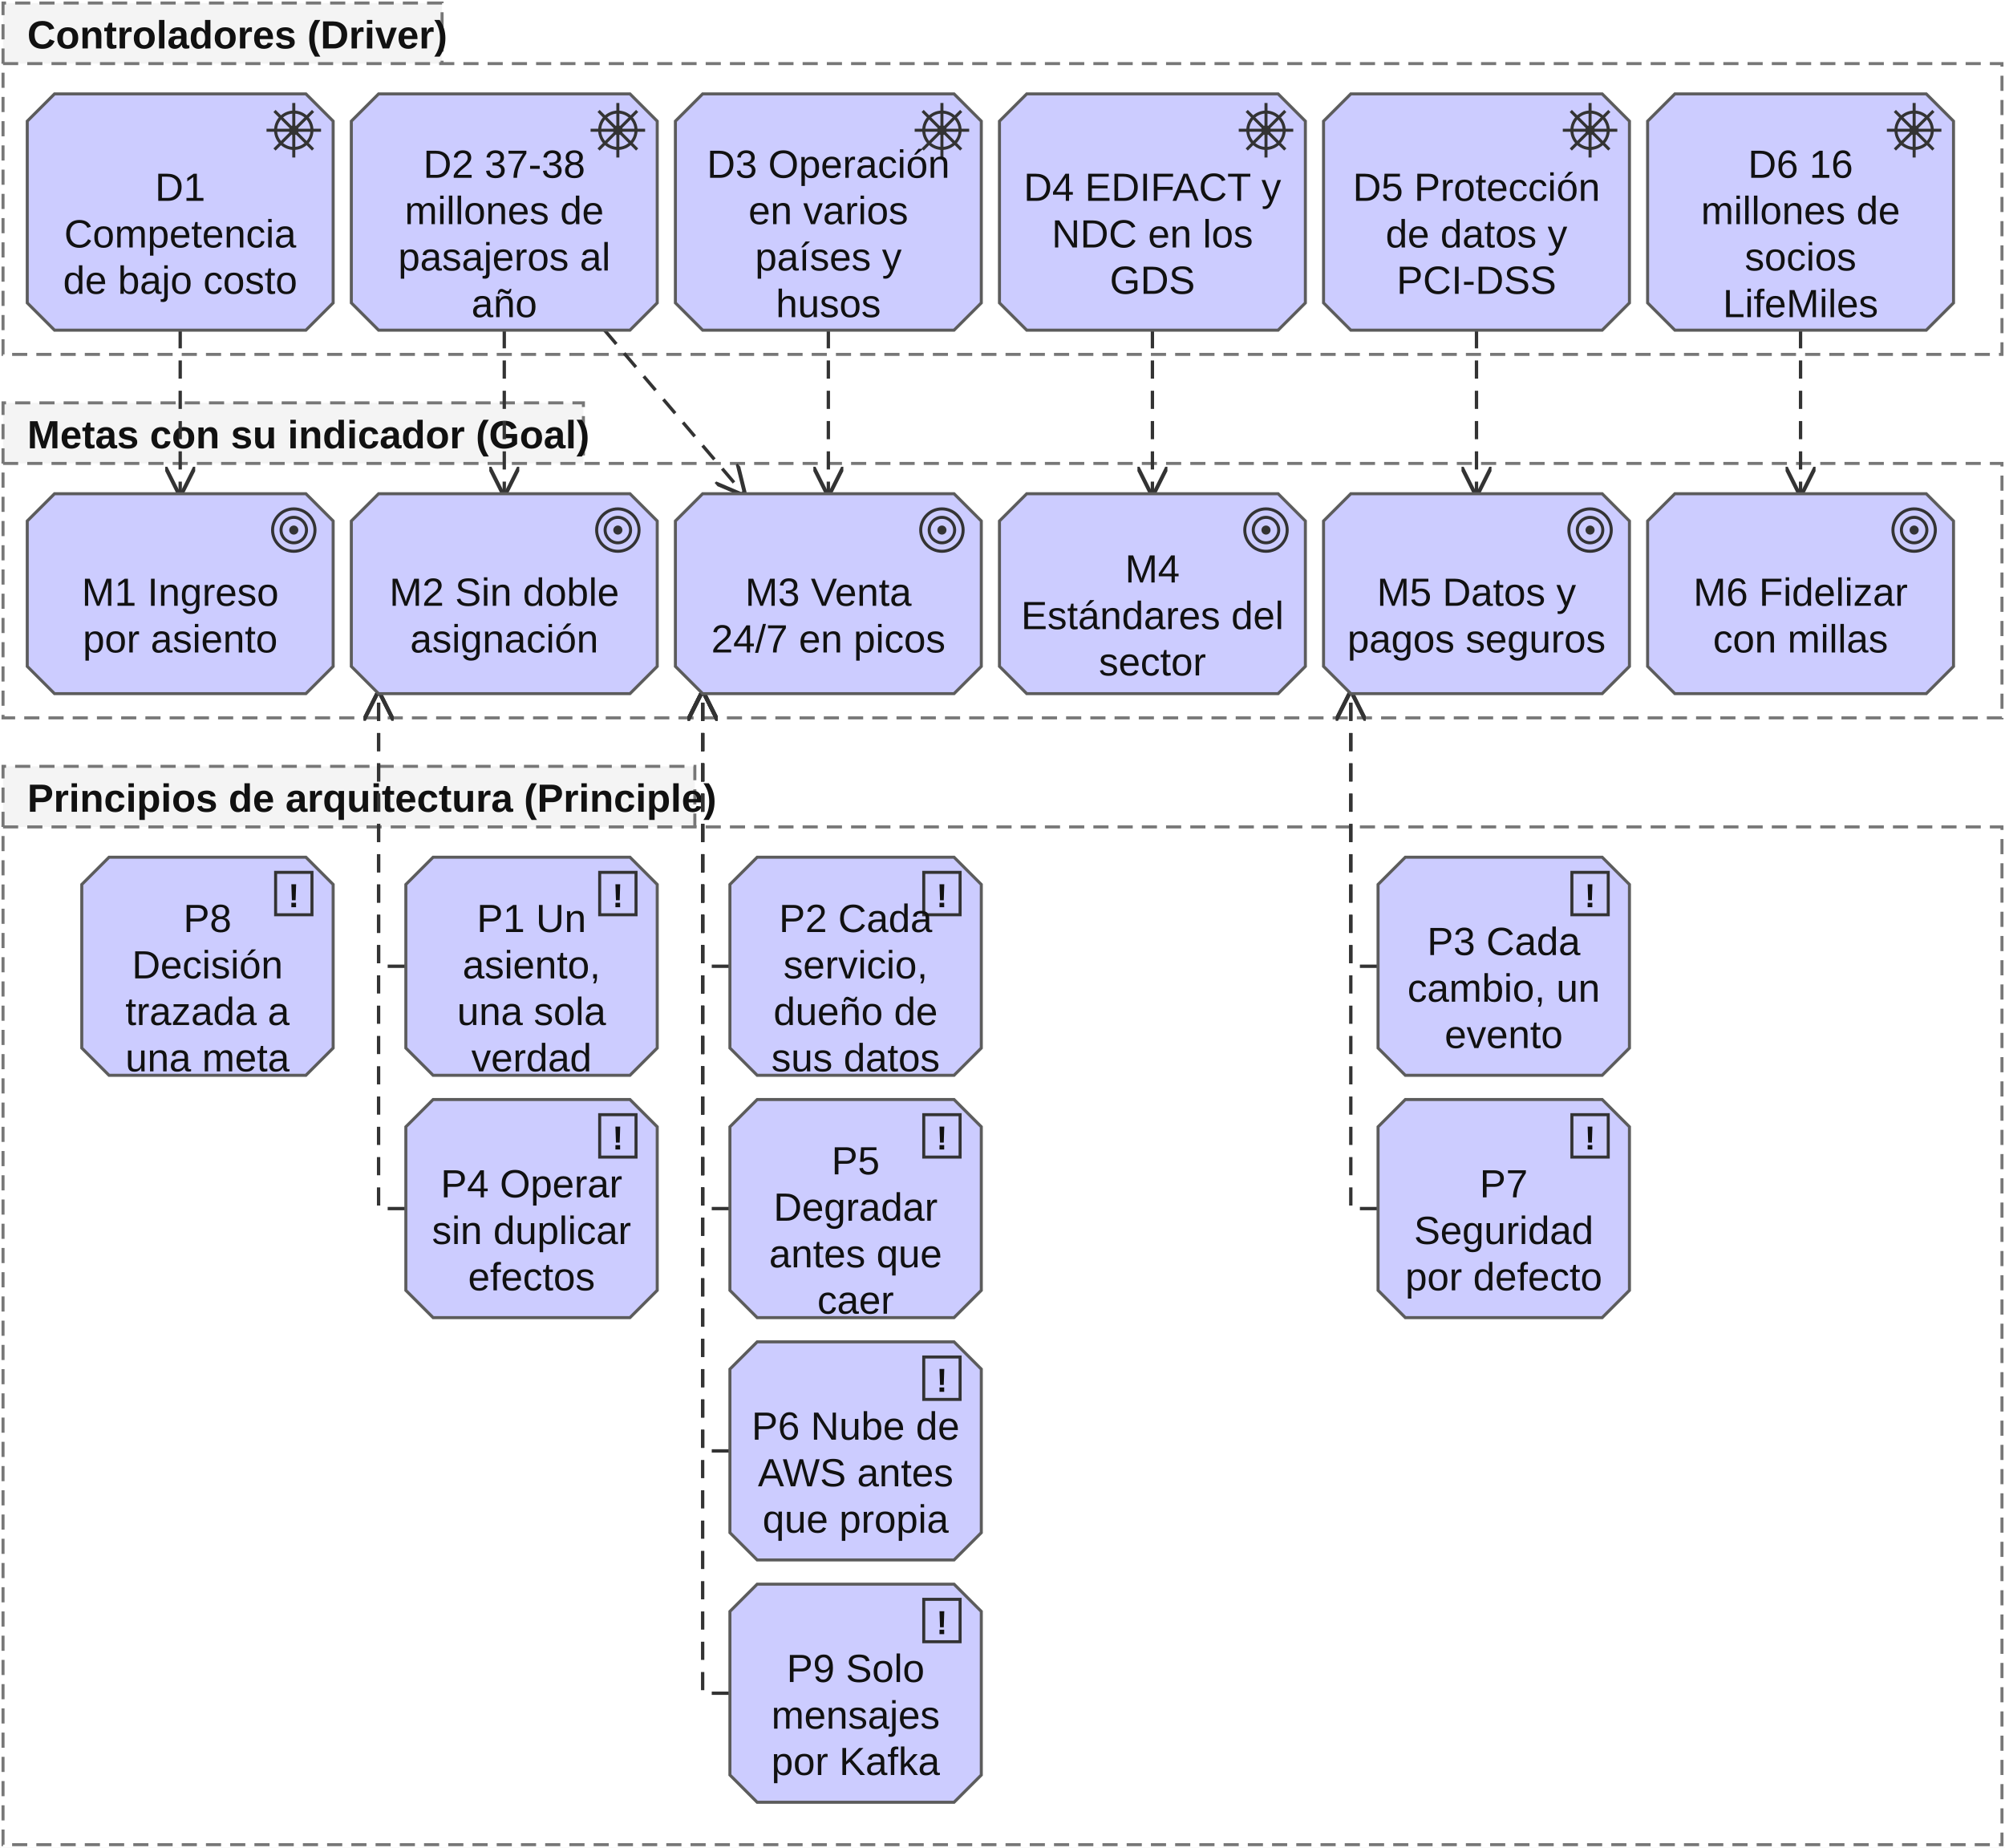
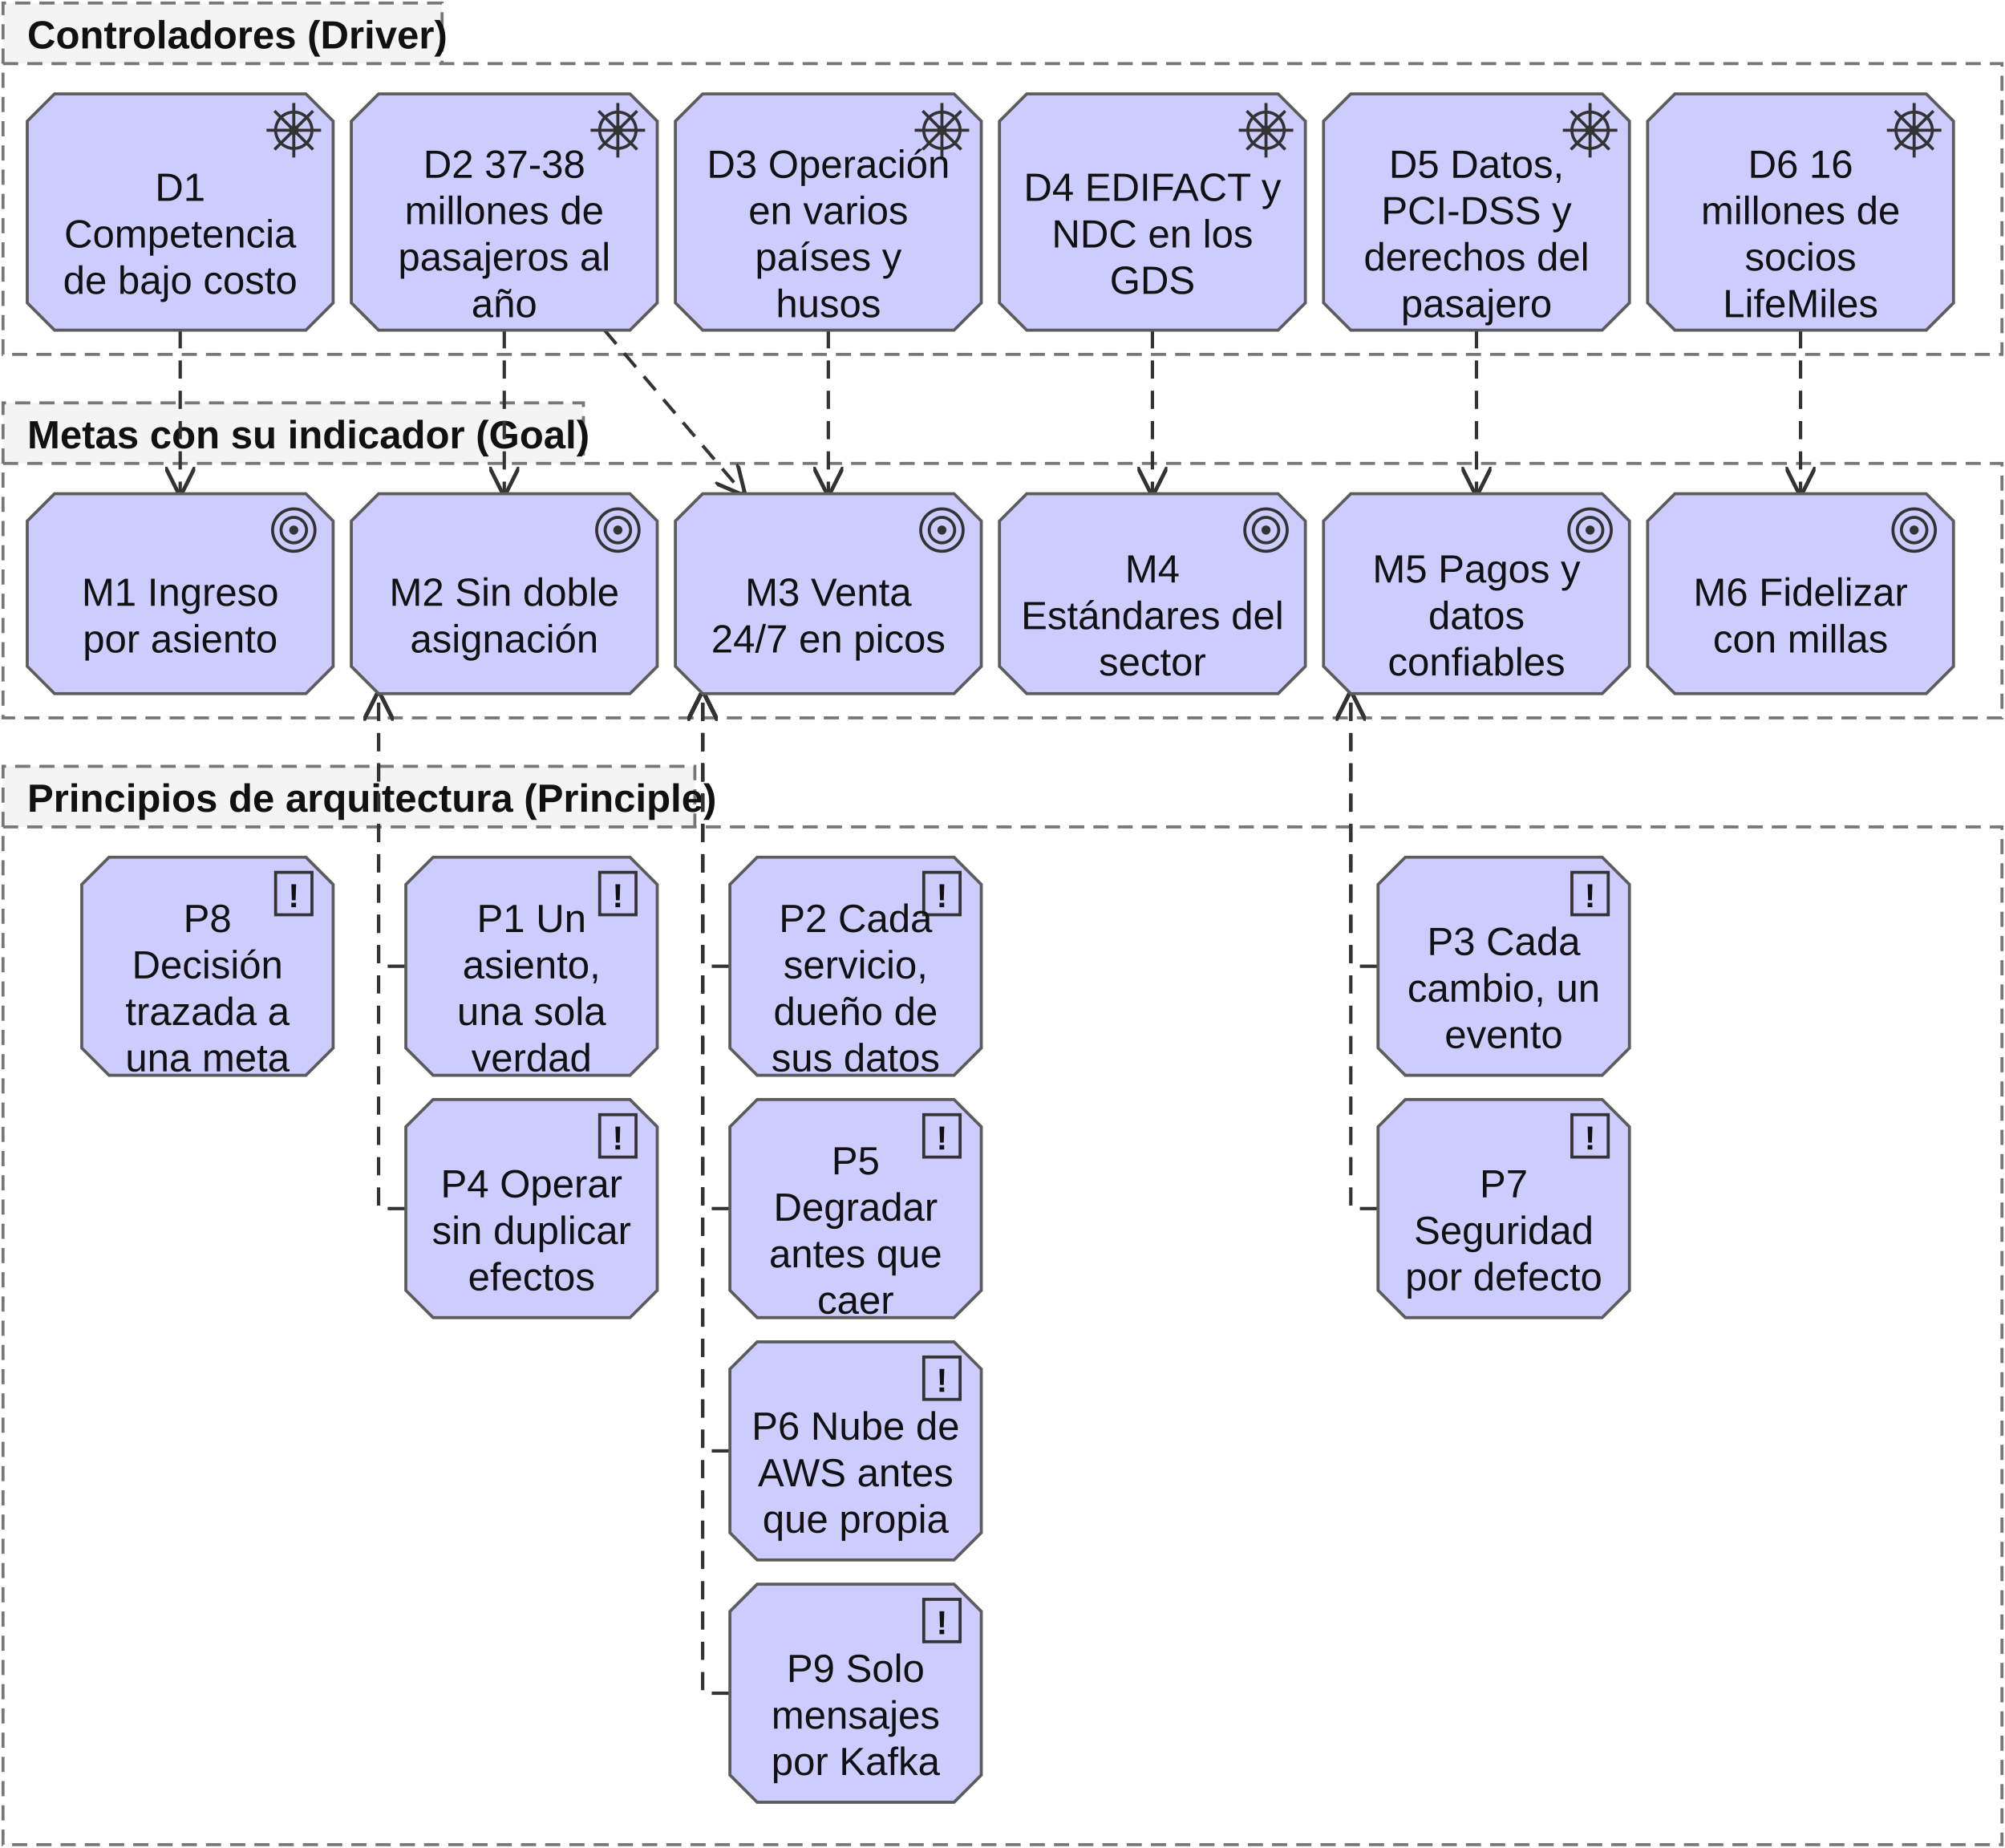
<svg xmlns="http://www.w3.org/2000/svg" width="662" height="610" viewBox="-1 -1 662 610" font-family="Arial, Helvetica, sans-serif" font-size="13px" fill="#111">
  <defs>
    <marker id="open" viewBox="0 0 10 10" refX="9" refY="5" markerWidth="9" markerHeight="9" orient="auto">
      <path d="M0 0 L10 5 L0 10" fill="none" stroke="#333" stroke-width="1.3" />
    </marker>
    <marker id="hollow" viewBox="0 0 10 10" refX="9.5" refY="5" markerWidth="10" markerHeight="10" orient="auto">
      <path d="M0 0 L10 5 L0 10 Z" fill="#fff" stroke="#333" />
    </marker>
    <marker id="filled" viewBox="0 0 10 10" refX="9.5" refY="5" markerWidth="9" markerHeight="9" orient="auto">
      <path d="M0 0 L10 5 L0 10 Z" fill="#333" />
    </marker>
    <marker id="dot" viewBox="0 0 10 10" refX="5" refY="5" markerWidth="7" markerHeight="7">
      <circle cx="5" cy="5" r="4" fill="#333" />
    </marker>
  </defs>
  <rect x="-1" y="-1" width="662" height="610" fill="#fff" />
  <path d="M0 20 V0 H144.96 V20" fill="#f4f4f4" stroke="#777" stroke-dasharray="5 3" />
  <rect x="0" y="20" width="660" height="96" fill="none" stroke="#777" stroke-dasharray="5 3" />
  <text x="8" y="15" font-weight="bold">Controladores (Driver)</text>
  <path d="M0 152 V132 H191.63 V152" fill="#f4f4f4" stroke="#777" stroke-dasharray="5 3" />
  <rect x="0" y="152" width="660" height="84" fill="none" stroke="#777" stroke-dasharray="5 3" />
  <text x="8" y="147" font-weight="bold">Metas con su indicador (Goal)</text>
  <path d="M0 272 V252 H228.42 V272" fill="#f4f4f4" stroke="#777" stroke-dasharray="5 3" />
  <rect x="0" y="272" width="660" height="336" fill="none" stroke="#777" stroke-dasharray="5 3" />
  <text x="8" y="267" font-weight="bold">Principios de arquitectura (Principle)</text>
  <polyline points="58.5,108.0 58.5,162.0" fill="none" stroke="#333" stroke-width="1.1" stroke-dasharray="6 4" marker-end="url(#open)" />
  <polyline points="165.5,108.0 165.5,162.0" fill="none" stroke="#333" stroke-width="1.1" stroke-dasharray="6 4" marker-end="url(#open)" />
  <polyline points="198.6,108.0 244.5,162.0" fill="none" stroke="#333" stroke-width="1.1" stroke-dasharray="6 4" marker-end="url(#open)" />
  <polyline points="272.5,108.0 272.5,162.0" fill="none" stroke="#333" stroke-width="1.1" stroke-dasharray="6 4" marker-end="url(#open)" />
  <polyline points="379.5,108.0 379.5,162.0" fill="none" stroke="#333" stroke-width="1.1" stroke-dasharray="6 4" marker-end="url(#open)" />
  <polyline points="486.5,108.0 486.5,162.0" fill="none" stroke="#333" stroke-width="1.1" stroke-dasharray="6 4" marker-end="url(#open)" />
  <polyline points="593.5,108.0 593.5,162.0" fill="none" stroke="#333" stroke-width="1.1" stroke-dasharray="6 4" marker-end="url(#open)" />
  <polyline points="133.0,318.0 124.0,318.0 124.0,228.0" fill="none" stroke="#333" stroke-width="1.1" stroke-dasharray="6 4" marker-end="url(#open)" />
  <polyline points="240.0,318.0 231.0,318.0 231.0,228.0" fill="none" stroke="#333" stroke-width="1.1" stroke-dasharray="6 4" marker-end="url(#open)" />
  <polyline points="454.0,318.0 445.0,318.0 445.0,228.0" fill="none" stroke="#333" stroke-width="1.1" stroke-dasharray="6 4" marker-end="url(#open)" />
  <polyline points="133.0,398.0 124.0,398.0 124.0,228.0" fill="none" stroke="#333" stroke-width="1.1" stroke-dasharray="6 4" marker-end="url(#open)" />
  <polyline points="240.0,398.0 231.0,398.0 231.0,228.0" fill="none" stroke="#333" stroke-width="1.1" stroke-dasharray="6 4" marker-end="url(#open)" />
  <polyline points="240.0,478.0 231.0,478.0 231.0,228.0" fill="none" stroke="#333" stroke-width="1.1" stroke-dasharray="6 4" marker-end="url(#open)" />
  <polyline points="454.0,398.0 445.0,398.0 445.0,228.0" fill="none" stroke="#333" stroke-width="1.1" stroke-dasharray="6 4" marker-end="url(#open)" />
  <polyline points="240.0,558.0 231.0,558.0 231.0,228.0" fill="none" stroke="#333" stroke-width="1.1" stroke-dasharray="6 4" marker-end="url(#open)" />
  <path d="M17 30 H100 L109 39 V99 L100 108 H17 L8 99 V39 Z" fill="rgb(204,204,255)" stroke="#5c5c5c" />
  <circle cx="96" cy="42" r="6" fill="none" stroke="#333" />
  <circle cx="96" cy="42" r="1.6" fill="#333" />
  <line x1="87" y1="42" x2="105" y2="42" stroke="#333" />
  <line x1="89.636" y1="35.636" x2="102.364" y2="48.364" stroke="#333" />
  <line x1="96" y1="33" x2="96" y2="51" stroke="#333" />
  <line x1="102.364" y1="35.636" x2="89.636" y2="48.364" stroke="#333" />
  <text x="58.5" y="65.3" text-anchor="middle">D1</text>
  <text x="58.5" y="80.7" text-anchor="middle">Competencia</text>
  <text x="58.5" y="96.0" text-anchor="middle">de bajo costo</text>
  <path d="M124 30 H207 L216 39 V99 L207 108 H124 L115 99 V39 Z" fill="rgb(204,204,255)" stroke="#5c5c5c" />
  <circle cx="203" cy="42" r="6" fill="none" stroke="#333" />
  <circle cx="203" cy="42" r="1.6" fill="#333" />
  <line x1="194" y1="42" x2="212" y2="42" stroke="#333" />
  <line x1="196.636" y1="35.636" x2="209.364" y2="48.364" stroke="#333" />
  <line x1="203" y1="33" x2="203" y2="51" stroke="#333" />
  <line x1="209.364" y1="35.636" x2="196.636" y2="48.364" stroke="#333" />
  <text x="165.5" y="57.7" text-anchor="middle">D2 37-38</text>
  <text x="165.5" y="73.0" text-anchor="middle">millones de</text>
  <text x="165.5" y="88.3" text-anchor="middle">pasajeros al</text>
  <text x="165.5" y="103.7" text-anchor="middle">año</text>
  <path d="M231 30 H314 L323 39 V99 L314 108 H231 L222 99 V39 Z" fill="rgb(204,204,255)" stroke="#5c5c5c" />
  <circle cx="310" cy="42" r="6" fill="none" stroke="#333" />
  <circle cx="310" cy="42" r="1.6" fill="#333" />
  <line x1="301" y1="42" x2="319" y2="42" stroke="#333" />
  <line x1="303.636" y1="35.636" x2="316.364" y2="48.364" stroke="#333" />
  <line x1="310" y1="33" x2="310" y2="51" stroke="#333" />
  <line x1="316.364" y1="35.636" x2="303.636" y2="48.364" stroke="#333" />
  <text x="272.5" y="57.7" text-anchor="middle">D3 Operación</text>
  <text x="272.5" y="73.0" text-anchor="middle">en varios</text>
  <text x="272.5" y="88.3" text-anchor="middle">países y</text>
  <text x="272.5" y="103.7" text-anchor="middle">husos</text>
  <path d="M338 30 H421 L430 39 V99 L421 108 H338 L329 99 V39 Z" fill="rgb(204,204,255)" stroke="#5c5c5c" />
  <circle cx="417" cy="42" r="6" fill="none" stroke="#333" />
  <circle cx="417" cy="42" r="1.6" fill="#333" />
  <line x1="408" y1="42" x2="426" y2="42" stroke="#333" />
  <line x1="410.636" y1="35.636" x2="423.364" y2="48.364" stroke="#333" />
  <line x1="417" y1="33" x2="417" y2="51" stroke="#333" />
  <line x1="423.364" y1="35.636" x2="410.636" y2="48.364" stroke="#333" />
  <text x="379.5" y="65.3" text-anchor="middle">D4 EDIFACT y</text>
  <text x="379.5" y="80.7" text-anchor="middle">NDC en los</text>
  <text x="379.5" y="96.0" text-anchor="middle">GDS</text>
  <path d="M445 30 H528 L537 39 V99 L528 108 H445 L436 99 V39 Z" fill="rgb(204,204,255)" stroke="#5c5c5c" />
  <circle cx="524" cy="42" r="6" fill="none" stroke="#333" />
  <circle cx="524" cy="42" r="1.6" fill="#333" />
  <line x1="515" y1="42" x2="533" y2="42" stroke="#333" />
  <line x1="517.636" y1="35.636" x2="530.364" y2="48.364" stroke="#333" />
  <line x1="524" y1="33" x2="524" y2="51" stroke="#333" />
  <line x1="530.364" y1="35.636" x2="517.636" y2="48.364" stroke="#333" />
-   <text x="486.5" y="65.3" text-anchor="middle">D5 Protección</text>
-   <text x="486.5" y="80.7" text-anchor="middle">de datos y</text>
-   <text x="486.5" y="96.0" text-anchor="middle">PCI-DSS</text>
+   <text x="486.5" y="57.7" text-anchor="middle">D5 Datos,</text>
+   <text x="486.5" y="73.0" text-anchor="middle">PCI-DSS y</text>
+   <text x="486.5" y="88.3" text-anchor="middle">derechos del</text>
+   <text x="486.5" y="103.7" text-anchor="middle">pasajero</text>
  <path d="M552 30 H635 L644 39 V99 L635 108 H552 L543 99 V39 Z" fill="rgb(204,204,255)" stroke="#5c5c5c" />
  <circle cx="631" cy="42" r="6" fill="none" stroke="#333" />
  <circle cx="631" cy="42" r="1.6" fill="#333" />
  <line x1="622" y1="42" x2="640" y2="42" stroke="#333" />
  <line x1="624.636" y1="35.636" x2="637.364" y2="48.364" stroke="#333" />
  <line x1="631" y1="33" x2="631" y2="51" stroke="#333" />
  <line x1="637.364" y1="35.636" x2="624.636" y2="48.364" stroke="#333" />
  <text x="593.5" y="57.7" text-anchor="middle">D6 16</text>
  <text x="593.5" y="73.0" text-anchor="middle">millones de</text>
  <text x="593.5" y="88.3" text-anchor="middle">socios</text>
  <text x="593.5" y="103.7" text-anchor="middle">LifeMiles</text>
  <path d="M17 162 H100 L109 171 V219 L100 228 H17 L8 219 V171 Z" fill="rgb(204,204,255)" stroke="#5c5c5c" />
  <circle cx="96" cy="174" r="7" fill="none" stroke="#333" />
  <circle cx="96" cy="174" r="4.2" fill="none" stroke="#333" />
  <circle cx="96" cy="174" r="1.5" fill="#333" />
  <text x="58.5" y="199.0" text-anchor="middle">M1 Ingreso</text>
  <text x="58.5" y="214.4" text-anchor="middle">por asiento</text>
  <path d="M124 162 H207 L216 171 V219 L207 228 H124 L115 219 V171 Z" fill="rgb(204,204,255)" stroke="#5c5c5c" />
  <circle cx="203" cy="174" r="7" fill="none" stroke="#333" />
  <circle cx="203" cy="174" r="4.2" fill="none" stroke="#333" />
  <circle cx="203" cy="174" r="1.5" fill="#333" />
  <text x="165.5" y="199.0" text-anchor="middle">M2 Sin doble</text>
  <text x="165.5" y="214.4" text-anchor="middle">asignación</text>
  <path d="M231 162 H314 L323 171 V219 L314 228 H231 L222 219 V171 Z" fill="rgb(204,204,255)" stroke="#5c5c5c" />
  <circle cx="310" cy="174" r="7" fill="none" stroke="#333" />
  <circle cx="310" cy="174" r="4.2" fill="none" stroke="#333" />
  <circle cx="310" cy="174" r="1.5" fill="#333" />
  <text x="272.5" y="199.0" text-anchor="middle">M3 Venta</text>
  <text x="272.5" y="214.4" text-anchor="middle">24/7 en picos</text>
  <path d="M338 162 H421 L430 171 V219 L421 228 H338 L329 219 V171 Z" fill="rgb(204,204,255)" stroke="#5c5c5c" />
  <circle cx="417" cy="174" r="7" fill="none" stroke="#333" />
  <circle cx="417" cy="174" r="4.2" fill="none" stroke="#333" />
  <circle cx="417" cy="174" r="1.5" fill="#333" />
  <text x="379.5" y="191.3" text-anchor="middle">M4</text>
  <text x="379.5" y="206.7" text-anchor="middle">Estándares del</text>
  <text x="379.5" y="222.0" text-anchor="middle">sector</text>
  <path d="M445 162 H528 L537 171 V219 L528 228 H445 L436 219 V171 Z" fill="rgb(204,204,255)" stroke="#5c5c5c" />
  <circle cx="524" cy="174" r="7" fill="none" stroke="#333" />
  <circle cx="524" cy="174" r="4.2" fill="none" stroke="#333" />
  <circle cx="524" cy="174" r="1.5" fill="#333" />
-   <text x="486.5" y="199.0" text-anchor="middle">M5 Datos y</text>
-   <text x="486.5" y="214.4" text-anchor="middle">pagos seguros</text>
+   <text x="486.5" y="191.3" text-anchor="middle">M5 Pagos y</text>
+   <text x="486.5" y="206.7" text-anchor="middle">datos</text>
+   <text x="486.5" y="222.0" text-anchor="middle">confiables</text>
  <path d="M552 162 H635 L644 171 V219 L635 228 H552 L543 219 V171 Z" fill="rgb(204,204,255)" stroke="#5c5c5c" />
  <circle cx="631" cy="174" r="7" fill="none" stroke="#333" />
  <circle cx="631" cy="174" r="4.2" fill="none" stroke="#333" />
  <circle cx="631" cy="174" r="1.5" fill="#333" />
  <text x="593.5" y="199.0" text-anchor="middle">M6 Fidelizar</text>
  <text x="593.5" y="214.4" text-anchor="middle">con millas</text>
  <path d="M35 282 H100 L109 291 V345 L100 354 H35 L26 345 V291 Z" fill="rgb(204,204,255)" stroke="#5c5c5c" />
  <rect x="90" y="287" width="12" height="14" fill="none" stroke="#333" />
  <text x="96" y="298.5" font-size="11" font-weight="bold" text-anchor="middle">!</text>
  <text x="67.5" y="306.7" text-anchor="middle">P8</text>
  <text x="67.5" y="322.0" text-anchor="middle">Decisión</text>
  <text x="67.5" y="337.4" text-anchor="middle">trazada a</text>
  <text x="67.5" y="352.7" text-anchor="middle">una meta</text>
  <path d="M142 282 H207 L216 291 V345 L207 354 H142 L133 345 V291 Z" fill="rgb(204,204,255)" stroke="#5c5c5c" />
  <rect x="197" y="287" width="12" height="14" fill="none" stroke="#333" />
  <text x="203" y="298.5" font-size="11" font-weight="bold" text-anchor="middle">!</text>
  <text x="174.5" y="306.7" text-anchor="middle">P1 Un</text>
  <text x="174.5" y="322.0" text-anchor="middle">asiento,</text>
  <text x="174.5" y="337.4" text-anchor="middle">una sola</text>
  <text x="174.5" y="352.7" text-anchor="middle">verdad</text>
  <path d="M142 362 H207 L216 371 V425 L207 434 H142 L133 425 V371 Z" fill="rgb(204,204,255)" stroke="#5c5c5c" />
  <rect x="197" y="367" width="12" height="14" fill="none" stroke="#333" />
  <text x="203" y="378.5" font-size="11" font-weight="bold" text-anchor="middle">!</text>
  <text x="174.5" y="394.3" text-anchor="middle">P4 Operar</text>
  <text x="174.5" y="409.7" text-anchor="middle">sin duplicar</text>
  <text x="174.5" y="425.0" text-anchor="middle">efectos</text>
  <path d="M249 282 H314 L323 291 V345 L314 354 H249 L240 345 V291 Z" fill="rgb(204,204,255)" stroke="#5c5c5c" />
  <rect x="304" y="287" width="12" height="14" fill="none" stroke="#333" />
  <text x="310" y="298.5" font-size="11" font-weight="bold" text-anchor="middle">!</text>
  <text x="281.5" y="306.7" text-anchor="middle">P2 Cada</text>
  <text x="281.5" y="322.0" text-anchor="middle">servicio,</text>
  <text x="281.5" y="337.4" text-anchor="middle">dueño de</text>
  <text x="281.5" y="352.7" text-anchor="middle">sus datos</text>
  <path d="M249 362 H314 L323 371 V425 L314 434 H249 L240 425 V371 Z" fill="rgb(204,204,255)" stroke="#5c5c5c" />
  <rect x="304" y="367" width="12" height="14" fill="none" stroke="#333" />
  <text x="310" y="378.5" font-size="11" font-weight="bold" text-anchor="middle">!</text>
  <text x="281.5" y="386.7" text-anchor="middle">P5</text>
  <text x="281.5" y="402.0" text-anchor="middle">Degradar</text>
  <text x="281.5" y="417.4" text-anchor="middle">antes que</text>
  <text x="281.5" y="432.7" text-anchor="middle">caer</text>
  <path d="M249 442 H314 L323 451 V505 L314 514 H249 L240 505 V451 Z" fill="rgb(204,204,255)" stroke="#5c5c5c" />
  <rect x="304" y="447" width="12" height="14" fill="none" stroke="#333" />
  <text x="310" y="458.5" font-size="11" font-weight="bold" text-anchor="middle">!</text>
  <text x="281.5" y="474.3" text-anchor="middle">P6 Nube de</text>
  <text x="281.5" y="489.7" text-anchor="middle">AWS antes</text>
  <text x="281.5" y="505.0" text-anchor="middle">que propia</text>
  <path d="M249 522 H314 L323 531 V585 L314 594 H249 L240 585 V531 Z" fill="rgb(204,204,255)" stroke="#5c5c5c" />
  <rect x="304" y="527" width="12" height="14" fill="none" stroke="#333" />
  <text x="310" y="538.5" font-size="11" font-weight="bold" text-anchor="middle">!</text>
  <text x="281.5" y="554.3" text-anchor="middle">P9 Solo</text>
  <text x="281.5" y="569.7" text-anchor="middle">mensajes</text>
  <text x="281.5" y="585.0" text-anchor="middle">por Kafka</text>
  <path d="M463 282 H528 L537 291 V345 L528 354 H463 L454 345 V291 Z" fill="rgb(204,204,255)" stroke="#5c5c5c" />
  <rect x="518" y="287" width="12" height="14" fill="none" stroke="#333" />
  <text x="524" y="298.5" font-size="11" font-weight="bold" text-anchor="middle">!</text>
  <text x="495.5" y="314.3" text-anchor="middle">P3 Cada</text>
  <text x="495.5" y="329.7" text-anchor="middle">cambio, un</text>
  <text x="495.5" y="345.0" text-anchor="middle">evento</text>
  <path d="M463 362 H528 L537 371 V425 L528 434 H463 L454 425 V371 Z" fill="rgb(204,204,255)" stroke="#5c5c5c" />
  <rect x="518" y="367" width="12" height="14" fill="none" stroke="#333" />
  <text x="524" y="378.5" font-size="11" font-weight="bold" text-anchor="middle">!</text>
  <text x="495.5" y="394.3" text-anchor="middle">P7</text>
  <text x="495.5" y="409.7" text-anchor="middle">Seguridad</text>
  <text x="495.5" y="425.0" text-anchor="middle">por defecto</text>
</svg>
